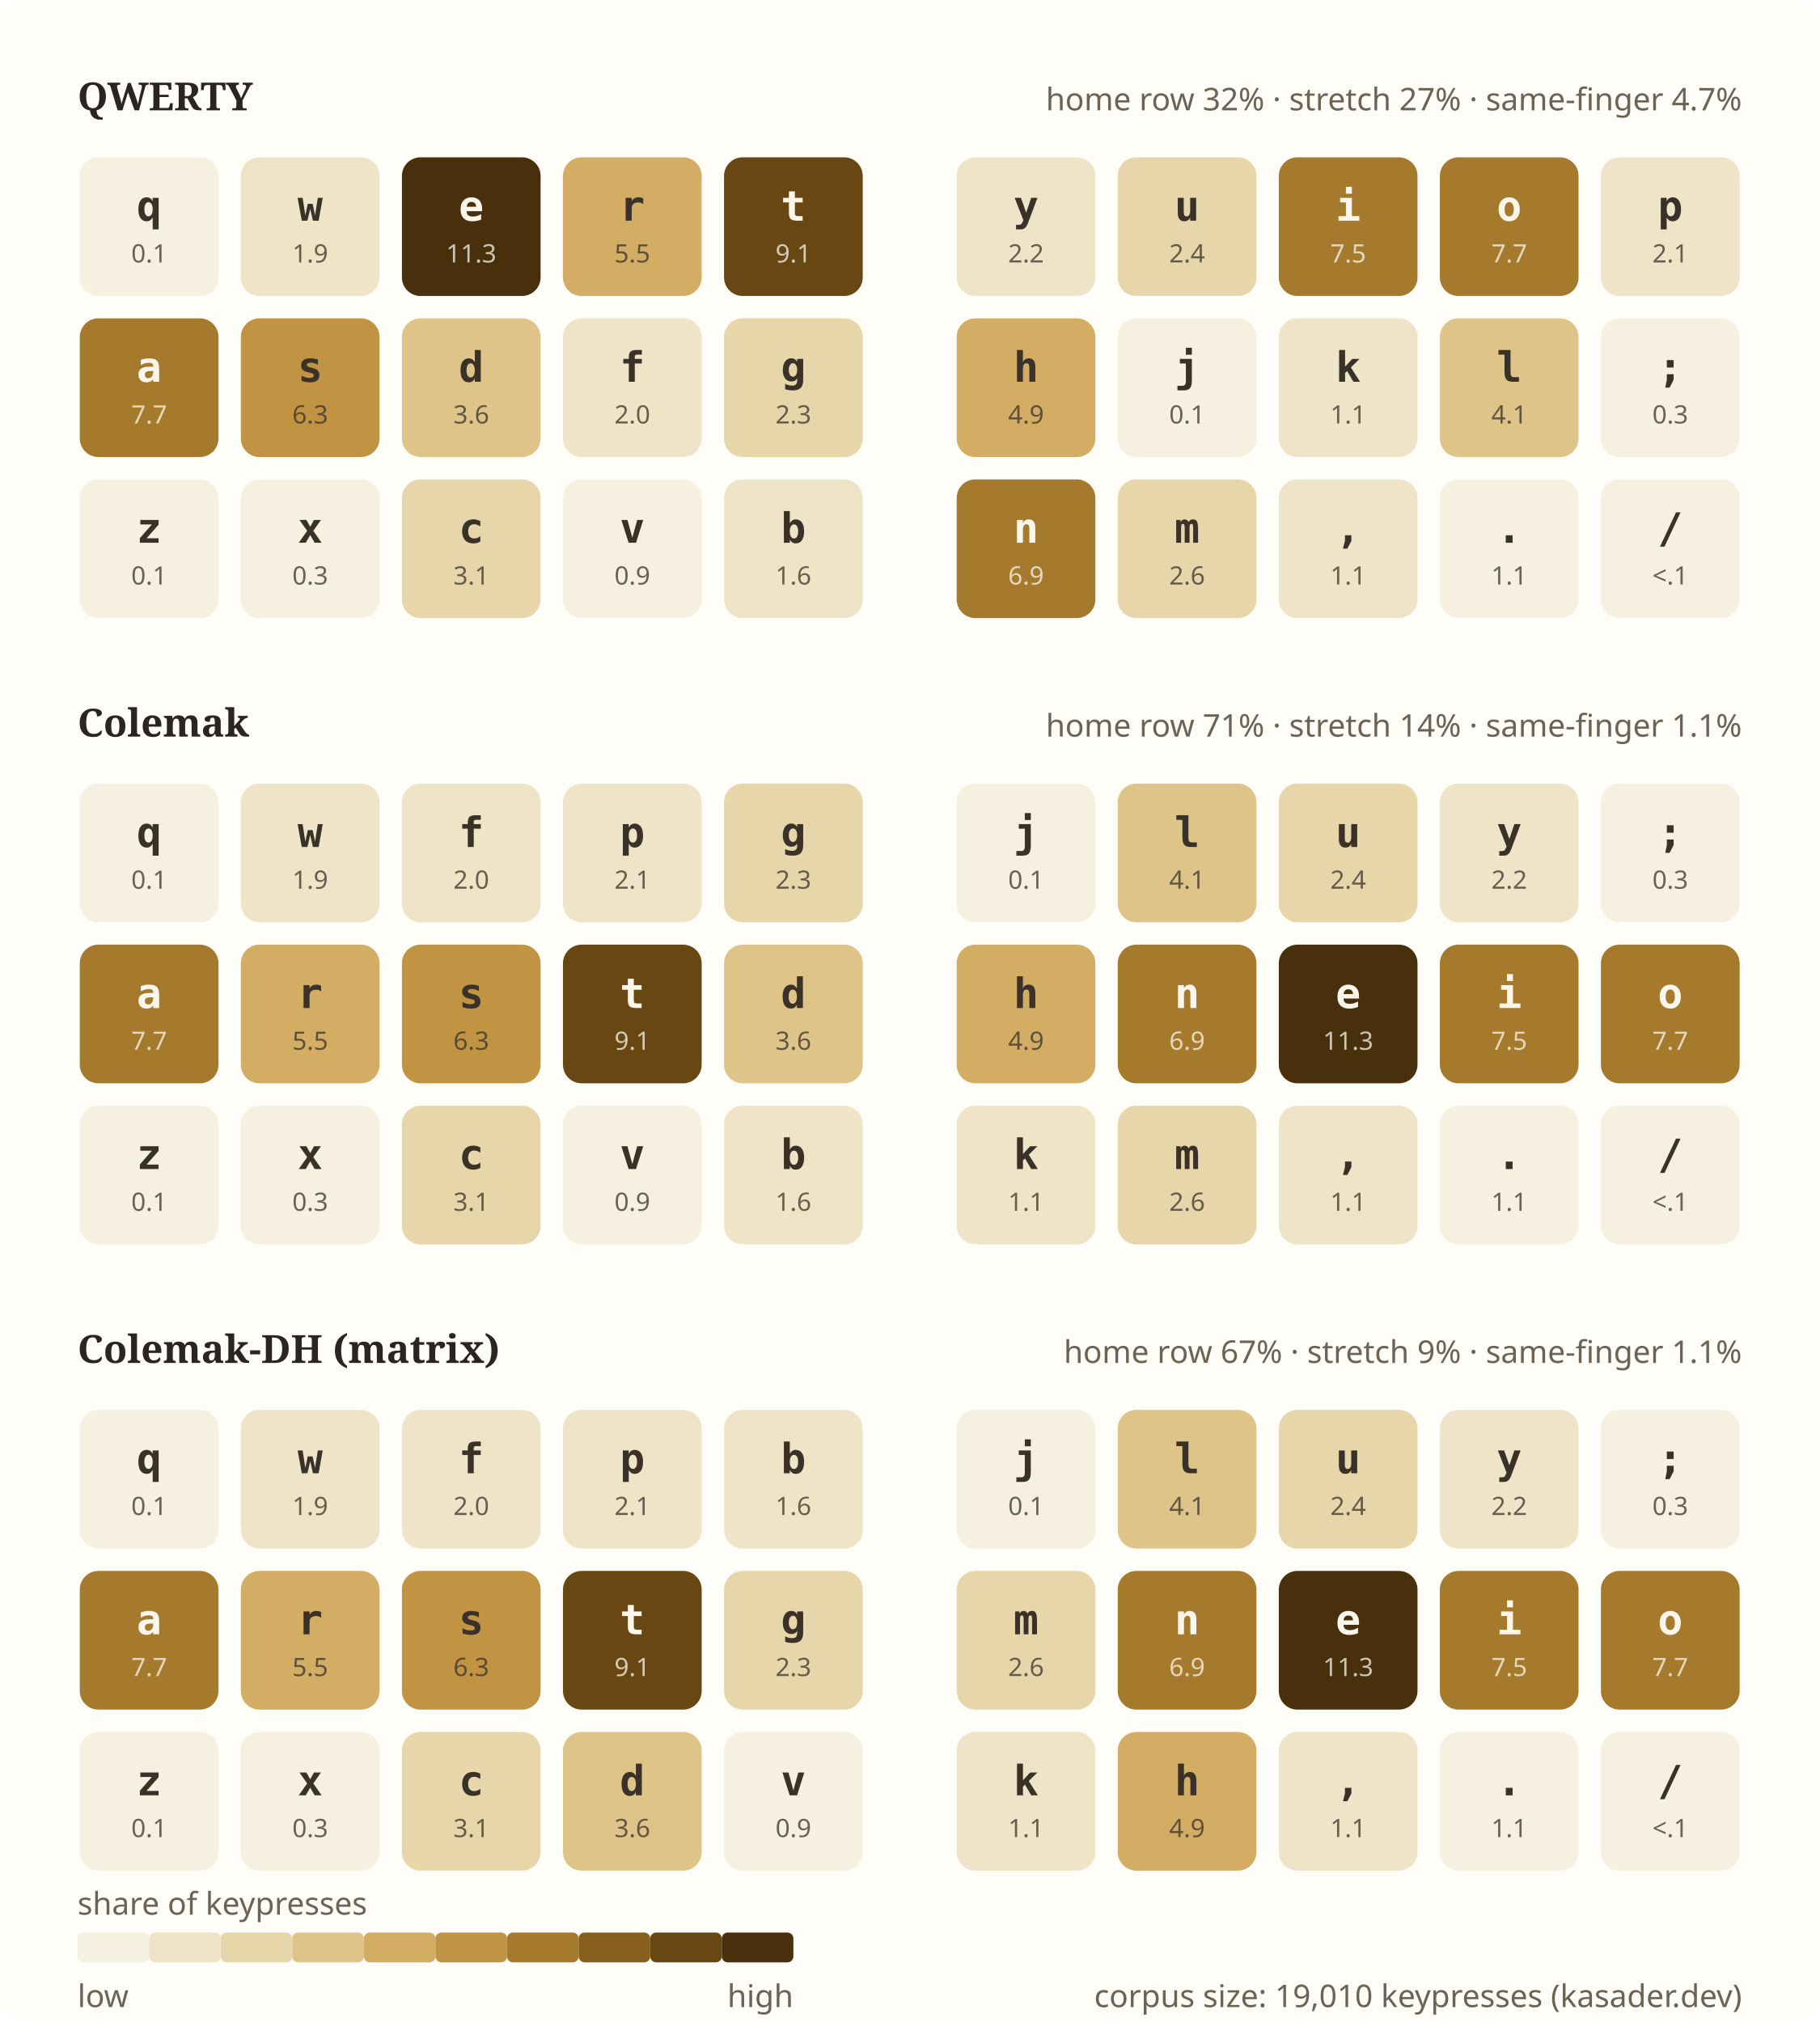
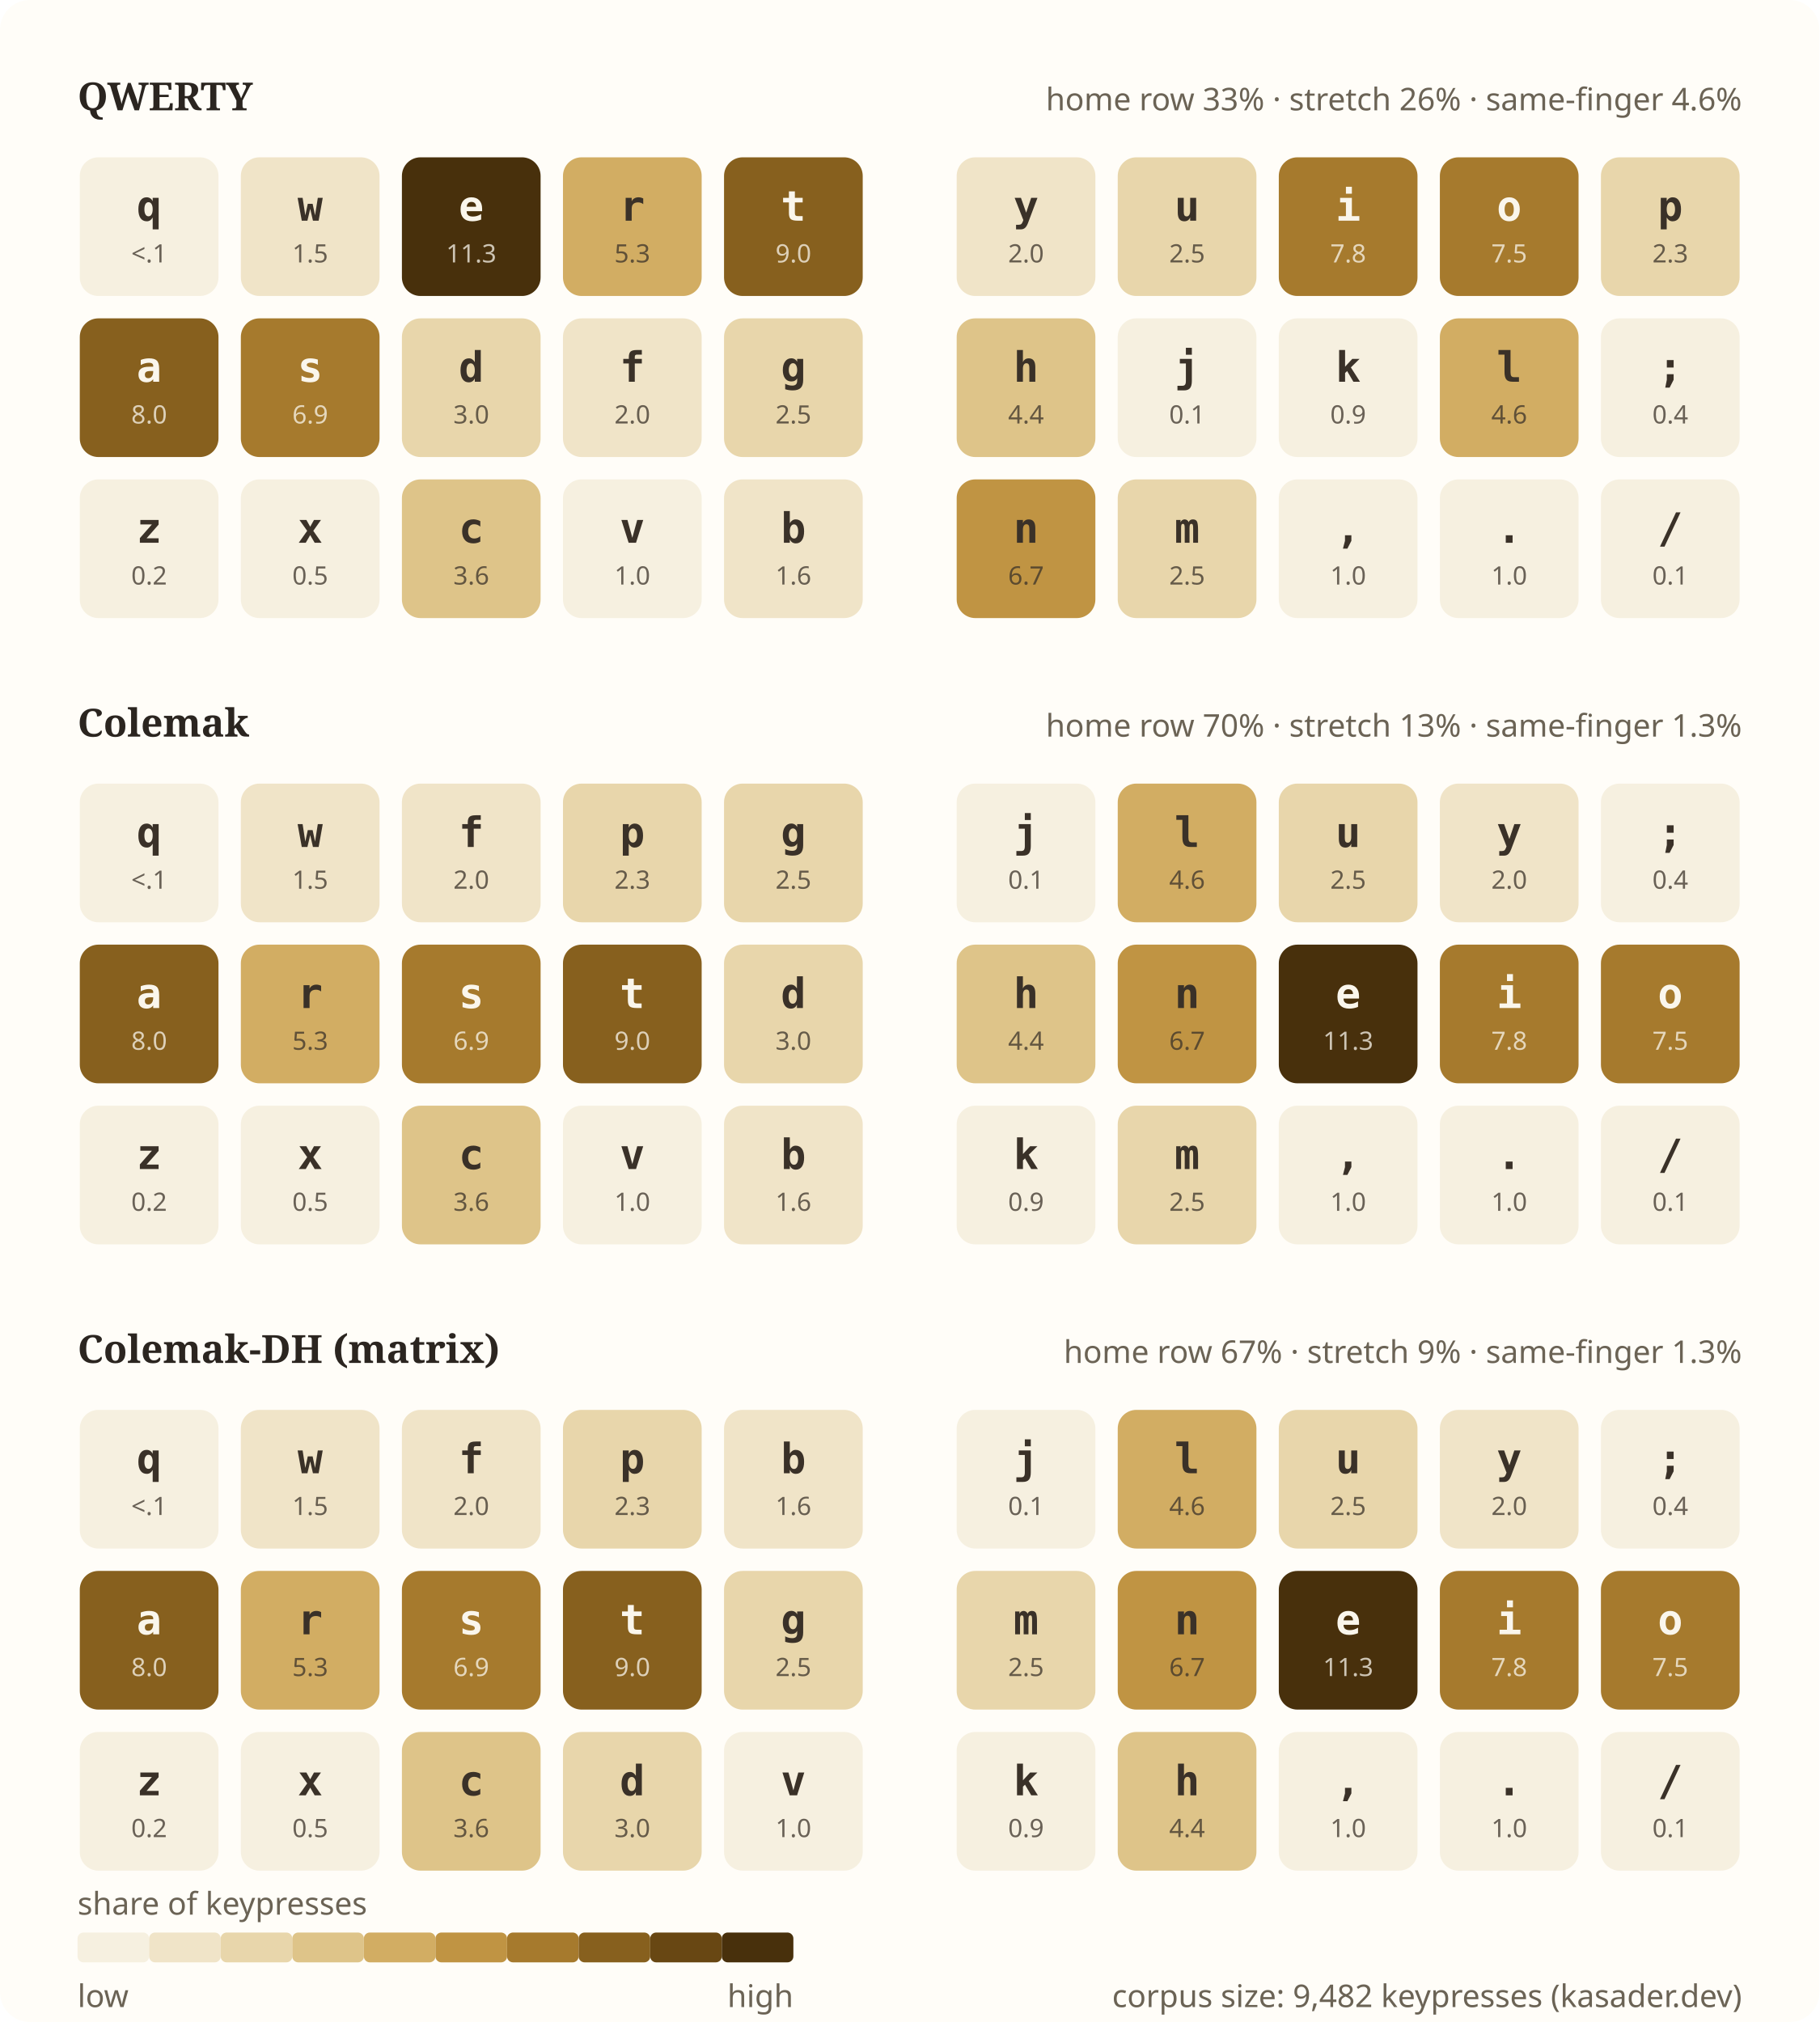
<svg xmlns="http://www.w3.org/2000/svg" viewBox="0 0 610 678" width="610" height="678" role="img" aria-labelledby="ttl desc">
  <style>
  .srf{fill:#fffdf8}
  .bt{font:600 13px/1 ui-serif,Iowan Old Style,Georgia,serif;fill:#2b2520}
  .bs,.lg{font:400 10.5px/1 ui-sans-serif,system-ui,sans-serif;fill:#6b6355}
  .kl{font:600 14px/1 ui-monospace,SFMono-Regular,Menlo,monospace;text-anchor:middle}
  .kp{font:400 8.5px/1 ui-sans-serif,system-ui,sans-serif;text-anchor:middle;opacity:.75}
  .k{stroke:#fffdf8;stroke-width:1.5}
  .b0{fill:#f6f0e0}text.b0{fill:#3a3128}.b1{fill:#f0e4c8}text.b1{fill:#3a3128}.b2{fill:#e8d6ab}text.b2{fill:#3a3128}.b3{fill:#dec489}text.b3{fill:#3a3128}.b4{fill:#d2ad63}text.b4{fill:#3a3128}.b5{fill:#c09443}text.b5{fill:#3a3128}.b6{fill:#a67a2d}text.b6{fill:#faf6ec}.b7{fill:#87601e}text.b7{fill:#faf6ec}.b8{fill:#684713}text.b8{fill:#faf6ec}.b9{fill:#48300c}text.b9{fill:#faf6ec}
  @media (prefers-color-scheme: dark){
    .srf{fill:#141310}
    .bt{fill:#e8e1d3}
    .bs,.lg{fill:#8f8878}
    .k{stroke:#141310}
    .b0{fill:#272521}text.b0{fill:#b5ad9b}.b1{fill:#332d20}text.b1{fill:#b5ad9b}.b2{fill:#453922}text.b2{fill:#b5ad9b}.b3{fill:#5b4926}text.b3{fill:#ded5be}.b4{fill:#745c2b}text.b4{fill:#ded5be}.b5{fill:#907432}text.b5{fill:#ded5be}.b6{fill:#ad8f3d}text.b6{fill:#2a2416}.b7{fill:#c9ab52}text.b7{fill:#2a2416}.b8{fill:#e0c67c}text.b8{fill:#2a2416}.b9{fill:#f2e0ae}text.b9{fill:#2a2416}
  }
</style>
  <rect class="srf" x="0" y="0" width="610" height="678" rx="10" />
  <g transform="translate(0,24)">
    <text class="bt" x="26" y="13">QWERTY</text>
-     <text class="bs" x="584" y="13" text-anchor="end">home row 32%  ·  stretch 27%  ·  same-finger 4.7%</text>
+     <text class="bs" x="584" y="13" text-anchor="end">home row 33%  ·  stretch 26%  ·  same-finger 4.6%</text>
    <rect class="k b0" x="26" y="28" width="48" height="48" rx="7" />
    <text class="kl b0" x="50.0" y="50">q</text>
-     <text class="kp b0" x="50.0" y="64">0.1</text>
+     <text class="kp b0" x="50.0" y="64">&lt;.1</text>
    <rect class="k b1" x="80" y="28" width="48" height="48" rx="7" />
    <text class="kl b1" x="104.0" y="50">w</text>
-     <text class="kp b1" x="104.0" y="64">1.9</text>
+     <text class="kp b1" x="104.0" y="64">1.5</text>
    <rect class="k b9" x="134" y="28" width="48" height="48" rx="7" />
    <text class="kl b9" x="158.0" y="50">e</text>
    <text class="kp b9" x="158.0" y="64">11.3</text>
    <rect class="k b4" x="188" y="28" width="48" height="48" rx="7" />
    <text class="kl b4" x="212.0" y="50">r</text>
-     <text class="kp b4" x="212.0" y="64">5.5</text>
-     <rect class="k b8" x="242" y="28" width="48" height="48" rx="7" />
-     <text class="kl b8" x="266.0" y="50">t</text>
-     <text class="kp b8" x="266.0" y="64">9.1</text>
+     <text class="kp b4" x="212.0" y="64">5.3</text>
+     <rect class="k b7" x="242" y="28" width="48" height="48" rx="7" />
+     <text class="kl b7" x="266.0" y="50">t</text>
+     <text class="kp b7" x="266.0" y="64">9.0</text>
    <rect class="k b1" x="320" y="28" width="48" height="48" rx="7" />
    <text class="kl b1" x="344.0" y="50">y</text>
-     <text class="kp b1" x="344.0" y="64">2.2</text>
+     <text class="kp b1" x="344.0" y="64">2.0</text>
    <rect class="k b2" x="374" y="28" width="48" height="48" rx="7" />
    <text class="kl b2" x="398.0" y="50">u</text>
-     <text class="kp b2" x="398.0" y="64">2.4</text>
+     <text class="kp b2" x="398.0" y="64">2.5</text>
    <rect class="k b6" x="428" y="28" width="48" height="48" rx="7" />
    <text class="kl b6" x="452.0" y="50">i</text>
-     <text class="kp b6" x="452.0" y="64">7.5</text>
+     <text class="kp b6" x="452.0" y="64">7.8</text>
    <rect class="k b6" x="482" y="28" width="48" height="48" rx="7" />
    <text class="kl b6" x="506.0" y="50">o</text>
-     <text class="kp b6" x="506.0" y="64">7.7</text>
-     <rect class="k b1" x="536" y="28" width="48" height="48" rx="7" />
-     <text class="kl b1" x="560.0" y="50">p</text>
-     <text class="kp b1" x="560.0" y="64">2.1</text>
-     <rect class="k b6" x="26" y="82" width="48" height="48" rx="7" />
-     <text class="kl b6" x="50.0" y="104">a</text>
-     <text class="kp b6" x="50.0" y="118">7.7</text>
-     <rect class="k b5" x="80" y="82" width="48" height="48" rx="7" />
-     <text class="kl b5" x="104.0" y="104">s</text>
-     <text class="kp b5" x="104.0" y="118">6.3</text>
-     <rect class="k b3" x="134" y="82" width="48" height="48" rx="7" />
-     <text class="kl b3" x="158.0" y="104">d</text>
-     <text class="kp b3" x="158.0" y="118">3.6</text>
+     <text class="kp b6" x="506.0" y="64">7.5</text>
+     <rect class="k b2" x="536" y="28" width="48" height="48" rx="7" />
+     <text class="kl b2" x="560.0" y="50">p</text>
+     <text class="kp b2" x="560.0" y="64">2.3</text>
+     <rect class="k b7" x="26" y="82" width="48" height="48" rx="7" />
+     <text class="kl b7" x="50.0" y="104">a</text>
+     <text class="kp b7" x="50.0" y="118">8.0</text>
+     <rect class="k b6" x="80" y="82" width="48" height="48" rx="7" />
+     <text class="kl b6" x="104.0" y="104">s</text>
+     <text class="kp b6" x="104.0" y="118">6.9</text>
+     <rect class="k b2" x="134" y="82" width="48" height="48" rx="7" />
+     <text class="kl b2" x="158.0" y="104">d</text>
+     <text class="kp b2" x="158.0" y="118">3.0</text>
    <rect class="k b1" x="188" y="82" width="48" height="48" rx="7" />
    <text class="kl b1" x="212.0" y="104">f</text>
    <text class="kp b1" x="212.0" y="118">2.0</text>
    <rect class="k b2" x="242" y="82" width="48" height="48" rx="7" />
    <text class="kl b2" x="266.0" y="104">g</text>
-     <text class="kp b2" x="266.0" y="118">2.3</text>
-     <rect class="k b4" x="320" y="82" width="48" height="48" rx="7" />
-     <text class="kl b4" x="344.0" y="104">h</text>
-     <text class="kp b4" x="344.0" y="118">4.9</text>
+     <text class="kp b2" x="266.0" y="118">2.5</text>
+     <rect class="k b3" x="320" y="82" width="48" height="48" rx="7" />
+     <text class="kl b3" x="344.0" y="104">h</text>
+     <text class="kp b3" x="344.0" y="118">4.4</text>
    <rect class="k b0" x="374" y="82" width="48" height="48" rx="7" />
    <text class="kl b0" x="398.0" y="104">j</text>
    <text class="kp b0" x="398.0" y="118">0.1</text>
-     <rect class="k b1" x="428" y="82" width="48" height="48" rx="7" />
-     <text class="kl b1" x="452.0" y="104">k</text>
-     <text class="kp b1" x="452.0" y="118">1.1</text>
-     <rect class="k b3" x="482" y="82" width="48" height="48" rx="7" />
-     <text class="kl b3" x="506.0" y="104">l</text>
-     <text class="kp b3" x="506.0" y="118">4.1</text>
+     <rect class="k b0" x="428" y="82" width="48" height="48" rx="7" />
+     <text class="kl b0" x="452.0" y="104">k</text>
+     <text class="kp b0" x="452.0" y="118">0.9</text>
+     <rect class="k b4" x="482" y="82" width="48" height="48" rx="7" />
+     <text class="kl b4" x="506.0" y="104">l</text>
+     <text class="kp b4" x="506.0" y="118">4.6</text>
    <rect class="k b0" x="536" y="82" width="48" height="48" rx="7" />
    <text class="kl b0" x="560.0" y="104">;</text>
-     <text class="kp b0" x="560.0" y="118">0.3</text>
+     <text class="kp b0" x="560.0" y="118">0.4</text>
    <rect class="k b0" x="26" y="136" width="48" height="48" rx="7" />
    <text class="kl b0" x="50.0" y="158">z</text>
-     <text class="kp b0" x="50.0" y="172">0.1</text>
+     <text class="kp b0" x="50.0" y="172">0.2</text>
    <rect class="k b0" x="80" y="136" width="48" height="48" rx="7" />
    <text class="kl b0" x="104.0" y="158">x</text>
-     <text class="kp b0" x="104.0" y="172">0.3</text>
-     <rect class="k b2" x="134" y="136" width="48" height="48" rx="7" />
-     <text class="kl b2" x="158.0" y="158">c</text>
-     <text class="kp b2" x="158.0" y="172">3.1</text>
+     <text class="kp b0" x="104.0" y="172">0.5</text>
+     <rect class="k b3" x="134" y="136" width="48" height="48" rx="7" />
+     <text class="kl b3" x="158.0" y="158">c</text>
+     <text class="kp b3" x="158.0" y="172">3.6</text>
    <rect class="k b0" x="188" y="136" width="48" height="48" rx="7" />
    <text class="kl b0" x="212.0" y="158">v</text>
-     <text class="kp b0" x="212.0" y="172">0.9</text>
+     <text class="kp b0" x="212.0" y="172">1.0</text>
    <rect class="k b1" x="242" y="136" width="48" height="48" rx="7" />
    <text class="kl b1" x="266.0" y="158">b</text>
    <text class="kp b1" x="266.0" y="172">1.6</text>
-     <rect class="k b6" x="320" y="136" width="48" height="48" rx="7" />
-     <text class="kl b6" x="344.0" y="158">n</text>
-     <text class="kp b6" x="344.0" y="172">6.9</text>
+     <rect class="k b5" x="320" y="136" width="48" height="48" rx="7" />
+     <text class="kl b5" x="344.0" y="158">n</text>
+     <text class="kp b5" x="344.0" y="172">6.7</text>
    <rect class="k b2" x="374" y="136" width="48" height="48" rx="7" />
    <text class="kl b2" x="398.0" y="158">m</text>
-     <text class="kp b2" x="398.0" y="172">2.6</text>
-     <rect class="k b1" x="428" y="136" width="48" height="48" rx="7" />
-     <text class="kl b1" x="452.0" y="158">,</text>
-     <text class="kp b1" x="452.0" y="172">1.1</text>
+     <text class="kp b2" x="398.0" y="172">2.5</text>
+     <rect class="k b0" x="428" y="136" width="48" height="48" rx="7" />
+     <text class="kl b0" x="452.0" y="158">,</text>
+     <text class="kp b0" x="452.0" y="172">1.0</text>
    <rect class="k b0" x="482" y="136" width="48" height="48" rx="7" />
    <text class="kl b0" x="506.0" y="158">.</text>
-     <text class="kp b0" x="506.0" y="172">1.1</text>
+     <text class="kp b0" x="506.0" y="172">1.0</text>
    <rect class="k b0" x="536" y="136" width="48" height="48" rx="7" />
    <text class="kl b0" x="560.0" y="158">/</text>
-     <text class="kp b0" x="560.0" y="172">&lt;.1</text>
+     <text class="kp b0" x="560.0" y="172">0.1</text>
  </g>
  <g transform="translate(0,234)">
    <text class="bt" x="26" y="13">Colemak</text>
-     <text class="bs" x="584" y="13" text-anchor="end">home row 71%  ·  stretch 14%  ·  same-finger 1.1%</text>
+     <text class="bs" x="584" y="13" text-anchor="end">home row 70%  ·  stretch 13%  ·  same-finger 1.3%</text>
    <rect class="k b0" x="26" y="28" width="48" height="48" rx="7" />
    <text class="kl b0" x="50.0" y="50">q</text>
-     <text class="kp b0" x="50.0" y="64">0.1</text>
+     <text class="kp b0" x="50.0" y="64">&lt;.1</text>
    <rect class="k b1" x="80" y="28" width="48" height="48" rx="7" />
    <text class="kl b1" x="104.0" y="50">w</text>
-     <text class="kp b1" x="104.0" y="64">1.9</text>
+     <text class="kp b1" x="104.0" y="64">1.5</text>
    <rect class="k b1" x="134" y="28" width="48" height="48" rx="7" />
    <text class="kl b1" x="158.0" y="50">f</text>
    <text class="kp b1" x="158.0" y="64">2.0</text>
-     <rect class="k b1" x="188" y="28" width="48" height="48" rx="7" />
-     <text class="kl b1" x="212.0" y="50">p</text>
-     <text class="kp b1" x="212.0" y="64">2.1</text>
+     <rect class="k b2" x="188" y="28" width="48" height="48" rx="7" />
+     <text class="kl b2" x="212.0" y="50">p</text>
+     <text class="kp b2" x="212.0" y="64">2.3</text>
    <rect class="k b2" x="242" y="28" width="48" height="48" rx="7" />
    <text class="kl b2" x="266.0" y="50">g</text>
-     <text class="kp b2" x="266.0" y="64">2.3</text>
+     <text class="kp b2" x="266.0" y="64">2.5</text>
    <rect class="k b0" x="320" y="28" width="48" height="48" rx="7" />
    <text class="kl b0" x="344.0" y="50">j</text>
    <text class="kp b0" x="344.0" y="64">0.1</text>
-     <rect class="k b3" x="374" y="28" width="48" height="48" rx="7" />
-     <text class="kl b3" x="398.0" y="50">l</text>
-     <text class="kp b3" x="398.0" y="64">4.1</text>
+     <rect class="k b4" x="374" y="28" width="48" height="48" rx="7" />
+     <text class="kl b4" x="398.0" y="50">l</text>
+     <text class="kp b4" x="398.0" y="64">4.6</text>
    <rect class="k b2" x="428" y="28" width="48" height="48" rx="7" />
    <text class="kl b2" x="452.0" y="50">u</text>
-     <text class="kp b2" x="452.0" y="64">2.4</text>
+     <text class="kp b2" x="452.0" y="64">2.5</text>
    <rect class="k b1" x="482" y="28" width="48" height="48" rx="7" />
    <text class="kl b1" x="506.0" y="50">y</text>
-     <text class="kp b1" x="506.0" y="64">2.2</text>
+     <text class="kp b1" x="506.0" y="64">2.0</text>
    <rect class="k b0" x="536" y="28" width="48" height="48" rx="7" />
    <text class="kl b0" x="560.0" y="50">;</text>
-     <text class="kp b0" x="560.0" y="64">0.3</text>
-     <rect class="k b6" x="26" y="82" width="48" height="48" rx="7" />
-     <text class="kl b6" x="50.0" y="104">a</text>
-     <text class="kp b6" x="50.0" y="118">7.7</text>
+     <text class="kp b0" x="560.0" y="64">0.4</text>
+     <rect class="k b7" x="26" y="82" width="48" height="48" rx="7" />
+     <text class="kl b7" x="50.0" y="104">a</text>
+     <text class="kp b7" x="50.0" y="118">8.0</text>
    <rect class="k b4" x="80" y="82" width="48" height="48" rx="7" />
    <text class="kl b4" x="104.0" y="104">r</text>
-     <text class="kp b4" x="104.0" y="118">5.5</text>
-     <rect class="k b5" x="134" y="82" width="48" height="48" rx="7" />
-     <text class="kl b5" x="158.0" y="104">s</text>
-     <text class="kp b5" x="158.0" y="118">6.3</text>
-     <rect class="k b8" x="188" y="82" width="48" height="48" rx="7" />
-     <text class="kl b8" x="212.0" y="104">t</text>
-     <text class="kp b8" x="212.0" y="118">9.1</text>
-     <rect class="k b3" x="242" y="82" width="48" height="48" rx="7" />
-     <text class="kl b3" x="266.0" y="104">d</text>
-     <text class="kp b3" x="266.0" y="118">3.6</text>
-     <rect class="k b4" x="320" y="82" width="48" height="48" rx="7" />
-     <text class="kl b4" x="344.0" y="104">h</text>
-     <text class="kp b4" x="344.0" y="118">4.9</text>
-     <rect class="k b6" x="374" y="82" width="48" height="48" rx="7" />
-     <text class="kl b6" x="398.0" y="104">n</text>
-     <text class="kp b6" x="398.0" y="118">6.9</text>
+     <text class="kp b4" x="104.0" y="118">5.3</text>
+     <rect class="k b6" x="134" y="82" width="48" height="48" rx="7" />
+     <text class="kl b6" x="158.0" y="104">s</text>
+     <text class="kp b6" x="158.0" y="118">6.9</text>
+     <rect class="k b7" x="188" y="82" width="48" height="48" rx="7" />
+     <text class="kl b7" x="212.0" y="104">t</text>
+     <text class="kp b7" x="212.0" y="118">9.0</text>
+     <rect class="k b2" x="242" y="82" width="48" height="48" rx="7" />
+     <text class="kl b2" x="266.0" y="104">d</text>
+     <text class="kp b2" x="266.0" y="118">3.0</text>
+     <rect class="k b3" x="320" y="82" width="48" height="48" rx="7" />
+     <text class="kl b3" x="344.0" y="104">h</text>
+     <text class="kp b3" x="344.0" y="118">4.4</text>
+     <rect class="k b5" x="374" y="82" width="48" height="48" rx="7" />
+     <text class="kl b5" x="398.0" y="104">n</text>
+     <text class="kp b5" x="398.0" y="118">6.7</text>
    <rect class="k b9" x="428" y="82" width="48" height="48" rx="7" />
    <text class="kl b9" x="452.0" y="104">e</text>
    <text class="kp b9" x="452.0" y="118">11.3</text>
    <rect class="k b6" x="482" y="82" width="48" height="48" rx="7" />
    <text class="kl b6" x="506.0" y="104">i</text>
-     <text class="kp b6" x="506.0" y="118">7.5</text>
+     <text class="kp b6" x="506.0" y="118">7.8</text>
    <rect class="k b6" x="536" y="82" width="48" height="48" rx="7" />
    <text class="kl b6" x="560.0" y="104">o</text>
-     <text class="kp b6" x="560.0" y="118">7.7</text>
+     <text class="kp b6" x="560.0" y="118">7.5</text>
    <rect class="k b0" x="26" y="136" width="48" height="48" rx="7" />
    <text class="kl b0" x="50.0" y="158">z</text>
-     <text class="kp b0" x="50.0" y="172">0.1</text>
+     <text class="kp b0" x="50.0" y="172">0.2</text>
    <rect class="k b0" x="80" y="136" width="48" height="48" rx="7" />
    <text class="kl b0" x="104.0" y="158">x</text>
-     <text class="kp b0" x="104.0" y="172">0.3</text>
-     <rect class="k b2" x="134" y="136" width="48" height="48" rx="7" />
-     <text class="kl b2" x="158.0" y="158">c</text>
-     <text class="kp b2" x="158.0" y="172">3.1</text>
+     <text class="kp b0" x="104.0" y="172">0.5</text>
+     <rect class="k b3" x="134" y="136" width="48" height="48" rx="7" />
+     <text class="kl b3" x="158.0" y="158">c</text>
+     <text class="kp b3" x="158.0" y="172">3.6</text>
    <rect class="k b0" x="188" y="136" width="48" height="48" rx="7" />
    <text class="kl b0" x="212.0" y="158">v</text>
-     <text class="kp b0" x="212.0" y="172">0.9</text>
+     <text class="kp b0" x="212.0" y="172">1.0</text>
    <rect class="k b1" x="242" y="136" width="48" height="48" rx="7" />
    <text class="kl b1" x="266.0" y="158">b</text>
    <text class="kp b1" x="266.0" y="172">1.6</text>
-     <rect class="k b1" x="320" y="136" width="48" height="48" rx="7" />
-     <text class="kl b1" x="344.0" y="158">k</text>
-     <text class="kp b1" x="344.0" y="172">1.1</text>
+     <rect class="k b0" x="320" y="136" width="48" height="48" rx="7" />
+     <text class="kl b0" x="344.0" y="158">k</text>
+     <text class="kp b0" x="344.0" y="172">0.9</text>
    <rect class="k b2" x="374" y="136" width="48" height="48" rx="7" />
    <text class="kl b2" x="398.0" y="158">m</text>
-     <text class="kp b2" x="398.0" y="172">2.6</text>
-     <rect class="k b1" x="428" y="136" width="48" height="48" rx="7" />
-     <text class="kl b1" x="452.0" y="158">,</text>
-     <text class="kp b1" x="452.0" y="172">1.1</text>
+     <text class="kp b2" x="398.0" y="172">2.5</text>
+     <rect class="k b0" x="428" y="136" width="48" height="48" rx="7" />
+     <text class="kl b0" x="452.0" y="158">,</text>
+     <text class="kp b0" x="452.0" y="172">1.0</text>
    <rect class="k b0" x="482" y="136" width="48" height="48" rx="7" />
    <text class="kl b0" x="506.0" y="158">.</text>
-     <text class="kp b0" x="506.0" y="172">1.1</text>
+     <text class="kp b0" x="506.0" y="172">1.0</text>
    <rect class="k b0" x="536" y="136" width="48" height="48" rx="7" />
    <text class="kl b0" x="560.0" y="158">/</text>
-     <text class="kp b0" x="560.0" y="172">&lt;.1</text>
+     <text class="kp b0" x="560.0" y="172">0.1</text>
  </g>
  <g transform="translate(0,444)">
    <text class="bt" x="26" y="13">Colemak-DH (matrix)</text>
-     <text class="bs" x="584" y="13" text-anchor="end">home row 67%  ·  stretch 9%  ·  same-finger 1.1%</text>
+     <text class="bs" x="584" y="13" text-anchor="end">home row 67%  ·  stretch 9%  ·  same-finger 1.3%</text>
    <rect class="k b0" x="26" y="28" width="48" height="48" rx="7" />
    <text class="kl b0" x="50.0" y="50">q</text>
-     <text class="kp b0" x="50.0" y="64">0.1</text>
+     <text class="kp b0" x="50.0" y="64">&lt;.1</text>
    <rect class="k b1" x="80" y="28" width="48" height="48" rx="7" />
    <text class="kl b1" x="104.0" y="50">w</text>
-     <text class="kp b1" x="104.0" y="64">1.9</text>
+     <text class="kp b1" x="104.0" y="64">1.5</text>
    <rect class="k b1" x="134" y="28" width="48" height="48" rx="7" />
    <text class="kl b1" x="158.0" y="50">f</text>
    <text class="kp b1" x="158.0" y="64">2.0</text>
-     <rect class="k b1" x="188" y="28" width="48" height="48" rx="7" />
-     <text class="kl b1" x="212.0" y="50">p</text>
-     <text class="kp b1" x="212.0" y="64">2.1</text>
+     <rect class="k b2" x="188" y="28" width="48" height="48" rx="7" />
+     <text class="kl b2" x="212.0" y="50">p</text>
+     <text class="kp b2" x="212.0" y="64">2.3</text>
    <rect class="k b1" x="242" y="28" width="48" height="48" rx="7" />
    <text class="kl b1" x="266.0" y="50">b</text>
    <text class="kp b1" x="266.0" y="64">1.6</text>
    <rect class="k b0" x="320" y="28" width="48" height="48" rx="7" />
    <text class="kl b0" x="344.0" y="50">j</text>
    <text class="kp b0" x="344.0" y="64">0.1</text>
-     <rect class="k b3" x="374" y="28" width="48" height="48" rx="7" />
-     <text class="kl b3" x="398.0" y="50">l</text>
-     <text class="kp b3" x="398.0" y="64">4.1</text>
+     <rect class="k b4" x="374" y="28" width="48" height="48" rx="7" />
+     <text class="kl b4" x="398.0" y="50">l</text>
+     <text class="kp b4" x="398.0" y="64">4.6</text>
    <rect class="k b2" x="428" y="28" width="48" height="48" rx="7" />
    <text class="kl b2" x="452.0" y="50">u</text>
-     <text class="kp b2" x="452.0" y="64">2.4</text>
+     <text class="kp b2" x="452.0" y="64">2.5</text>
    <rect class="k b1" x="482" y="28" width="48" height="48" rx="7" />
    <text class="kl b1" x="506.0" y="50">y</text>
-     <text class="kp b1" x="506.0" y="64">2.2</text>
+     <text class="kp b1" x="506.0" y="64">2.0</text>
    <rect class="k b0" x="536" y="28" width="48" height="48" rx="7" />
    <text class="kl b0" x="560.0" y="50">;</text>
-     <text class="kp b0" x="560.0" y="64">0.3</text>
-     <rect class="k b6" x="26" y="82" width="48" height="48" rx="7" />
-     <text class="kl b6" x="50.0" y="104">a</text>
-     <text class="kp b6" x="50.0" y="118">7.7</text>
+     <text class="kp b0" x="560.0" y="64">0.4</text>
+     <rect class="k b7" x="26" y="82" width="48" height="48" rx="7" />
+     <text class="kl b7" x="50.0" y="104">a</text>
+     <text class="kp b7" x="50.0" y="118">8.0</text>
    <rect class="k b4" x="80" y="82" width="48" height="48" rx="7" />
    <text class="kl b4" x="104.0" y="104">r</text>
-     <text class="kp b4" x="104.0" y="118">5.5</text>
-     <rect class="k b5" x="134" y="82" width="48" height="48" rx="7" />
-     <text class="kl b5" x="158.0" y="104">s</text>
-     <text class="kp b5" x="158.0" y="118">6.3</text>
-     <rect class="k b8" x="188" y="82" width="48" height="48" rx="7" />
-     <text class="kl b8" x="212.0" y="104">t</text>
-     <text class="kp b8" x="212.0" y="118">9.1</text>
+     <text class="kp b4" x="104.0" y="118">5.3</text>
+     <rect class="k b6" x="134" y="82" width="48" height="48" rx="7" />
+     <text class="kl b6" x="158.0" y="104">s</text>
+     <text class="kp b6" x="158.0" y="118">6.9</text>
+     <rect class="k b7" x="188" y="82" width="48" height="48" rx="7" />
+     <text class="kl b7" x="212.0" y="104">t</text>
+     <text class="kp b7" x="212.0" y="118">9.0</text>
    <rect class="k b2" x="242" y="82" width="48" height="48" rx="7" />
    <text class="kl b2" x="266.0" y="104">g</text>
-     <text class="kp b2" x="266.0" y="118">2.3</text>
+     <text class="kp b2" x="266.0" y="118">2.5</text>
    <rect class="k b2" x="320" y="82" width="48" height="48" rx="7" />
    <text class="kl b2" x="344.0" y="104">m</text>
-     <text class="kp b2" x="344.0" y="118">2.6</text>
-     <rect class="k b6" x="374" y="82" width="48" height="48" rx="7" />
-     <text class="kl b6" x="398.0" y="104">n</text>
-     <text class="kp b6" x="398.0" y="118">6.9</text>
+     <text class="kp b2" x="344.0" y="118">2.5</text>
+     <rect class="k b5" x="374" y="82" width="48" height="48" rx="7" />
+     <text class="kl b5" x="398.0" y="104">n</text>
+     <text class="kp b5" x="398.0" y="118">6.7</text>
    <rect class="k b9" x="428" y="82" width="48" height="48" rx="7" />
    <text class="kl b9" x="452.0" y="104">e</text>
    <text class="kp b9" x="452.0" y="118">11.3</text>
    <rect class="k b6" x="482" y="82" width="48" height="48" rx="7" />
    <text class="kl b6" x="506.0" y="104">i</text>
-     <text class="kp b6" x="506.0" y="118">7.5</text>
+     <text class="kp b6" x="506.0" y="118">7.8</text>
    <rect class="k b6" x="536" y="82" width="48" height="48" rx="7" />
    <text class="kl b6" x="560.0" y="104">o</text>
-     <text class="kp b6" x="560.0" y="118">7.7</text>
+     <text class="kp b6" x="560.0" y="118">7.5</text>
    <rect class="k b0" x="26" y="136" width="48" height="48" rx="7" />
    <text class="kl b0" x="50.0" y="158">z</text>
-     <text class="kp b0" x="50.0" y="172">0.1</text>
+     <text class="kp b0" x="50.0" y="172">0.2</text>
    <rect class="k b0" x="80" y="136" width="48" height="48" rx="7" />
    <text class="kl b0" x="104.0" y="158">x</text>
-     <text class="kp b0" x="104.0" y="172">0.3</text>
-     <rect class="k b2" x="134" y="136" width="48" height="48" rx="7" />
-     <text class="kl b2" x="158.0" y="158">c</text>
-     <text class="kp b2" x="158.0" y="172">3.1</text>
-     <rect class="k b3" x="188" y="136" width="48" height="48" rx="7" />
-     <text class="kl b3" x="212.0" y="158">d</text>
-     <text class="kp b3" x="212.0" y="172">3.6</text>
+     <text class="kp b0" x="104.0" y="172">0.5</text>
+     <rect class="k b3" x="134" y="136" width="48" height="48" rx="7" />
+     <text class="kl b3" x="158.0" y="158">c</text>
+     <text class="kp b3" x="158.0" y="172">3.6</text>
+     <rect class="k b2" x="188" y="136" width="48" height="48" rx="7" />
+     <text class="kl b2" x="212.0" y="158">d</text>
+     <text class="kp b2" x="212.0" y="172">3.0</text>
    <rect class="k b0" x="242" y="136" width="48" height="48" rx="7" />
    <text class="kl b0" x="266.0" y="158">v</text>
-     <text class="kp b0" x="266.0" y="172">0.9</text>
-     <rect class="k b1" x="320" y="136" width="48" height="48" rx="7" />
-     <text class="kl b1" x="344.0" y="158">k</text>
-     <text class="kp b1" x="344.0" y="172">1.1</text>
-     <rect class="k b4" x="374" y="136" width="48" height="48" rx="7" />
-     <text class="kl b4" x="398.0" y="158">h</text>
-     <text class="kp b4" x="398.0" y="172">4.9</text>
-     <rect class="k b1" x="428" y="136" width="48" height="48" rx="7" />
-     <text class="kl b1" x="452.0" y="158">,</text>
-     <text class="kp b1" x="452.0" y="172">1.1</text>
+     <text class="kp b0" x="266.0" y="172">1.0</text>
+     <rect class="k b0" x="320" y="136" width="48" height="48" rx="7" />
+     <text class="kl b0" x="344.0" y="158">k</text>
+     <text class="kp b0" x="344.0" y="172">0.9</text>
+     <rect class="k b3" x="374" y="136" width="48" height="48" rx="7" />
+     <text class="kl b3" x="398.0" y="158">h</text>
+     <text class="kp b3" x="398.0" y="172">4.4</text>
+     <rect class="k b0" x="428" y="136" width="48" height="48" rx="7" />
+     <text class="kl b0" x="452.0" y="158">,</text>
+     <text class="kp b0" x="452.0" y="172">1.0</text>
    <rect class="k b0" x="482" y="136" width="48" height="48" rx="7" />
    <text class="kl b0" x="506.0" y="158">.</text>
-     <text class="kp b0" x="506.0" y="172">1.1</text>
+     <text class="kp b0" x="506.0" y="172">1.0</text>
    <rect class="k b0" x="536" y="136" width="48" height="48" rx="7" />
    <text class="kl b0" x="560.0" y="158">/</text>
-     <text class="kp b0" x="560.0" y="172">&lt;.1</text>
+     <text class="kp b0" x="560.0" y="172">0.1</text>
  </g>
  <text class="bs" x="26" y="642">share of keypresses</text>
  <rect class="b0" x="26" y="648" width="24" height="10" rx="2" />
  <rect class="b1" x="50" y="648" width="24" height="10" rx="2" />
  <rect class="b2" x="74" y="648" width="24" height="10" rx="2" />
  <rect class="b3" x="98" y="648" width="24" height="10" rx="2" />
  <rect class="b4" x="122" y="648" width="24" height="10" rx="2" />
  <rect class="b5" x="146" y="648" width="24" height="10" rx="2" />
  <rect class="b6" x="170" y="648" width="24" height="10" rx="2" />
  <rect class="b7" x="194" y="648" width="24" height="10" rx="2" />
  <rect class="b8" x="218" y="648" width="24" height="10" rx="2" />
  <rect class="b9" x="242" y="648" width="24" height="10" rx="2" />
  <text class="lg" x="26" y="673">low</text>
  <text class="lg" x="266" y="673" text-anchor="end">high</text>
-   <text class="bs" x="584" y="673" text-anchor="end">corpus size: 19,010 keypresses (kasader.dev)</text>
+   <text class="bs" x="584" y="673" text-anchor="end">corpus size: 9,482 keypresses (kasader.dev)</text>
</svg>
